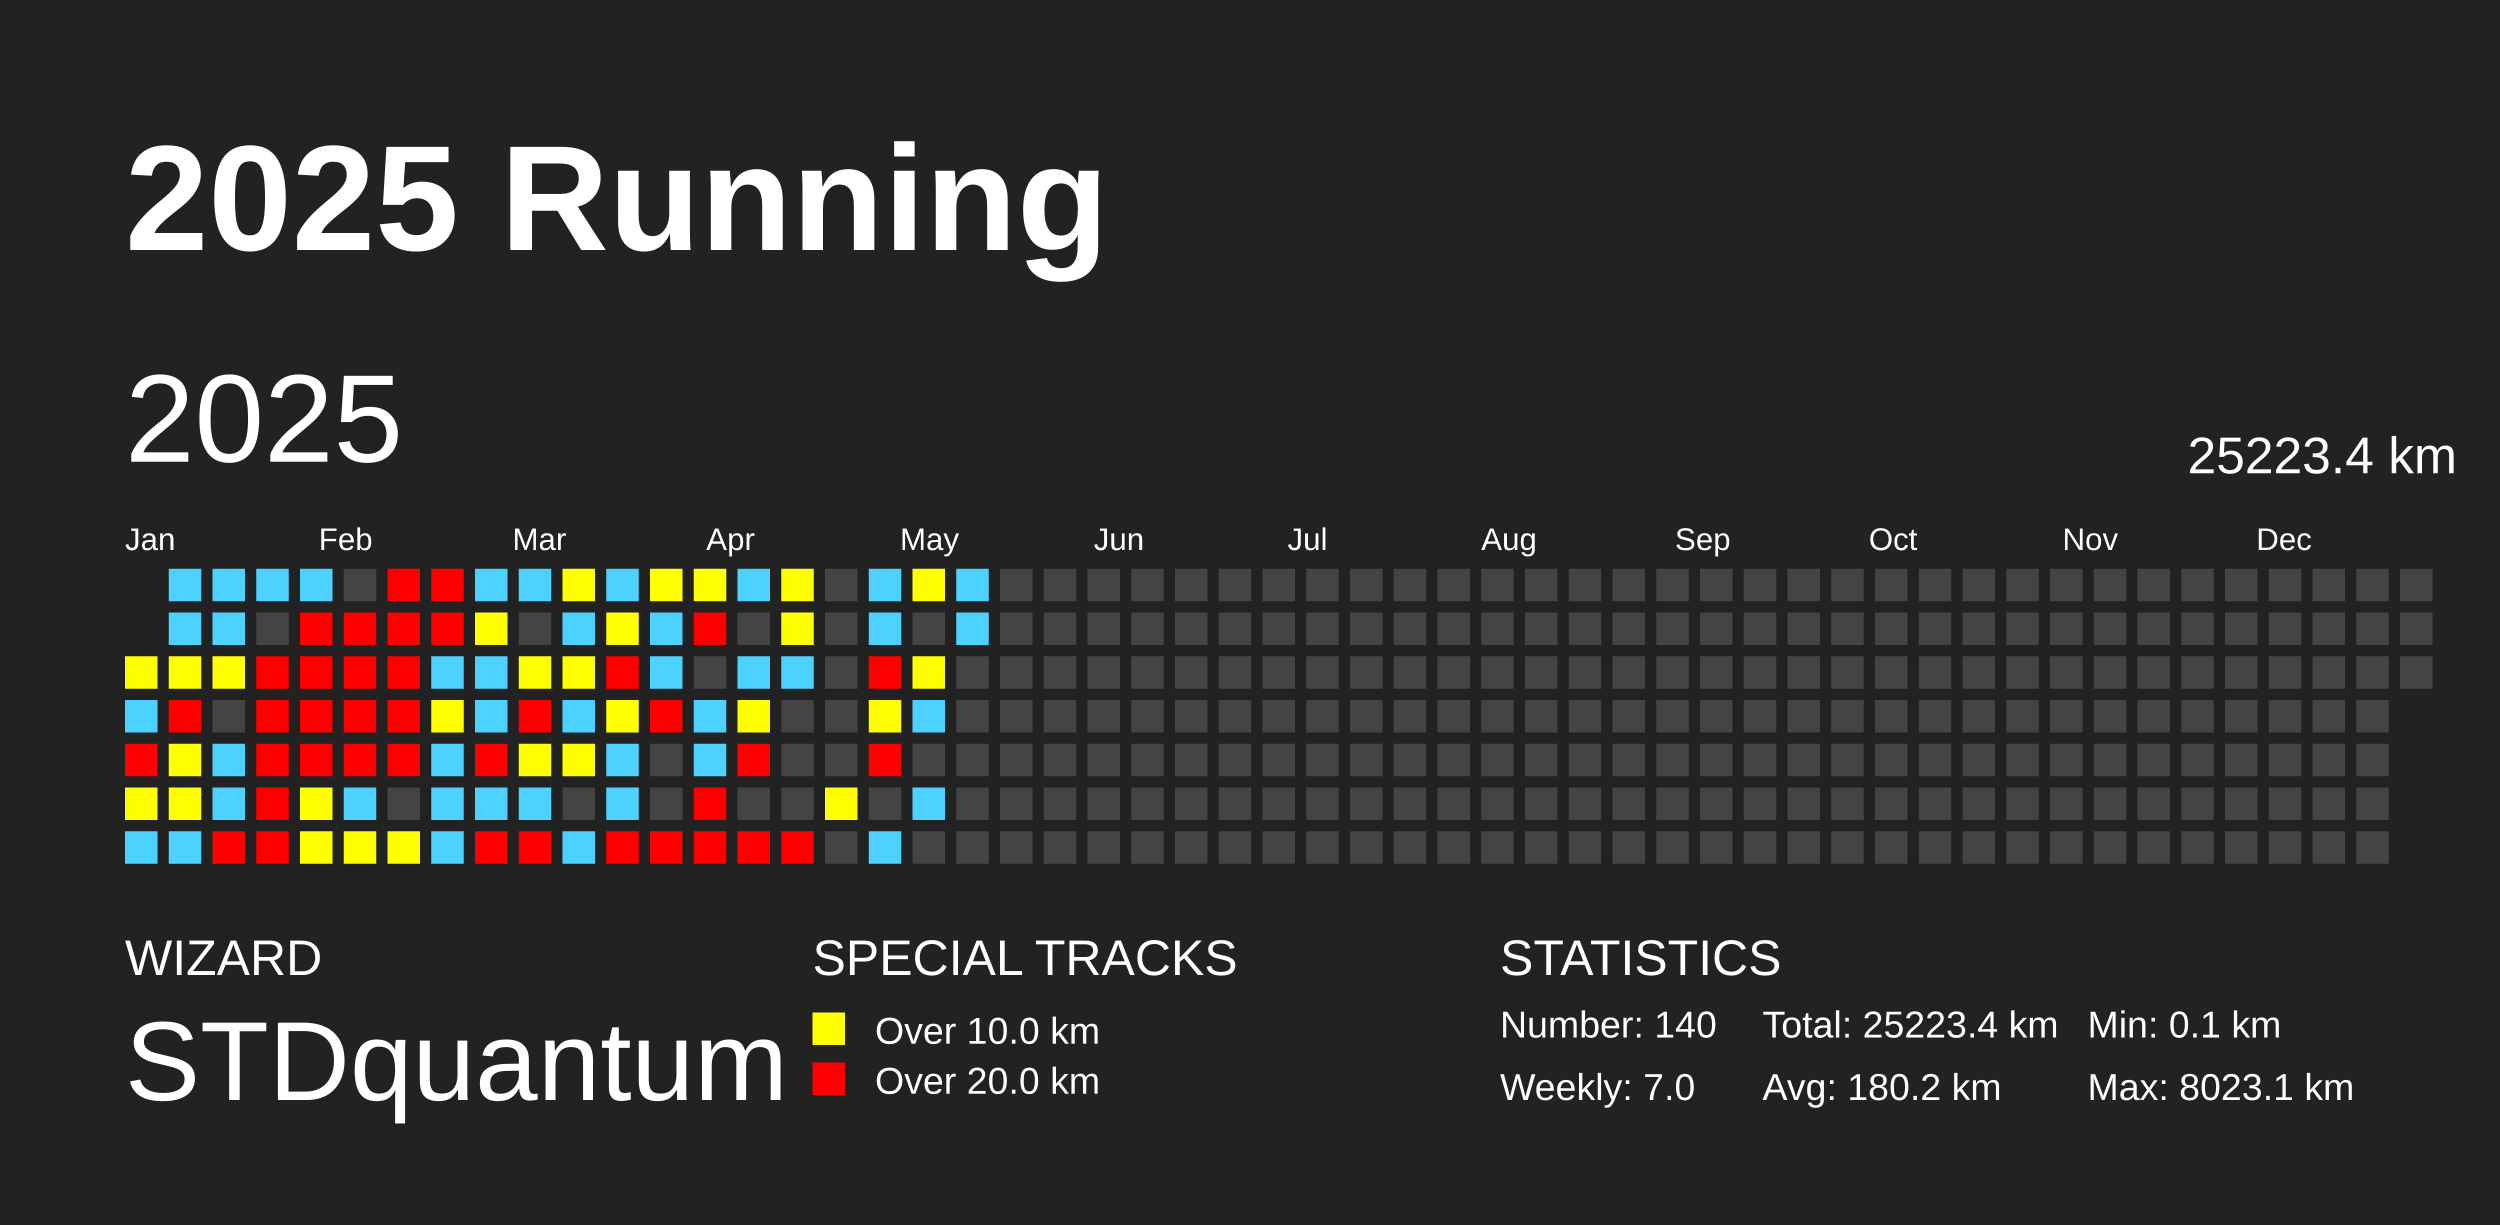
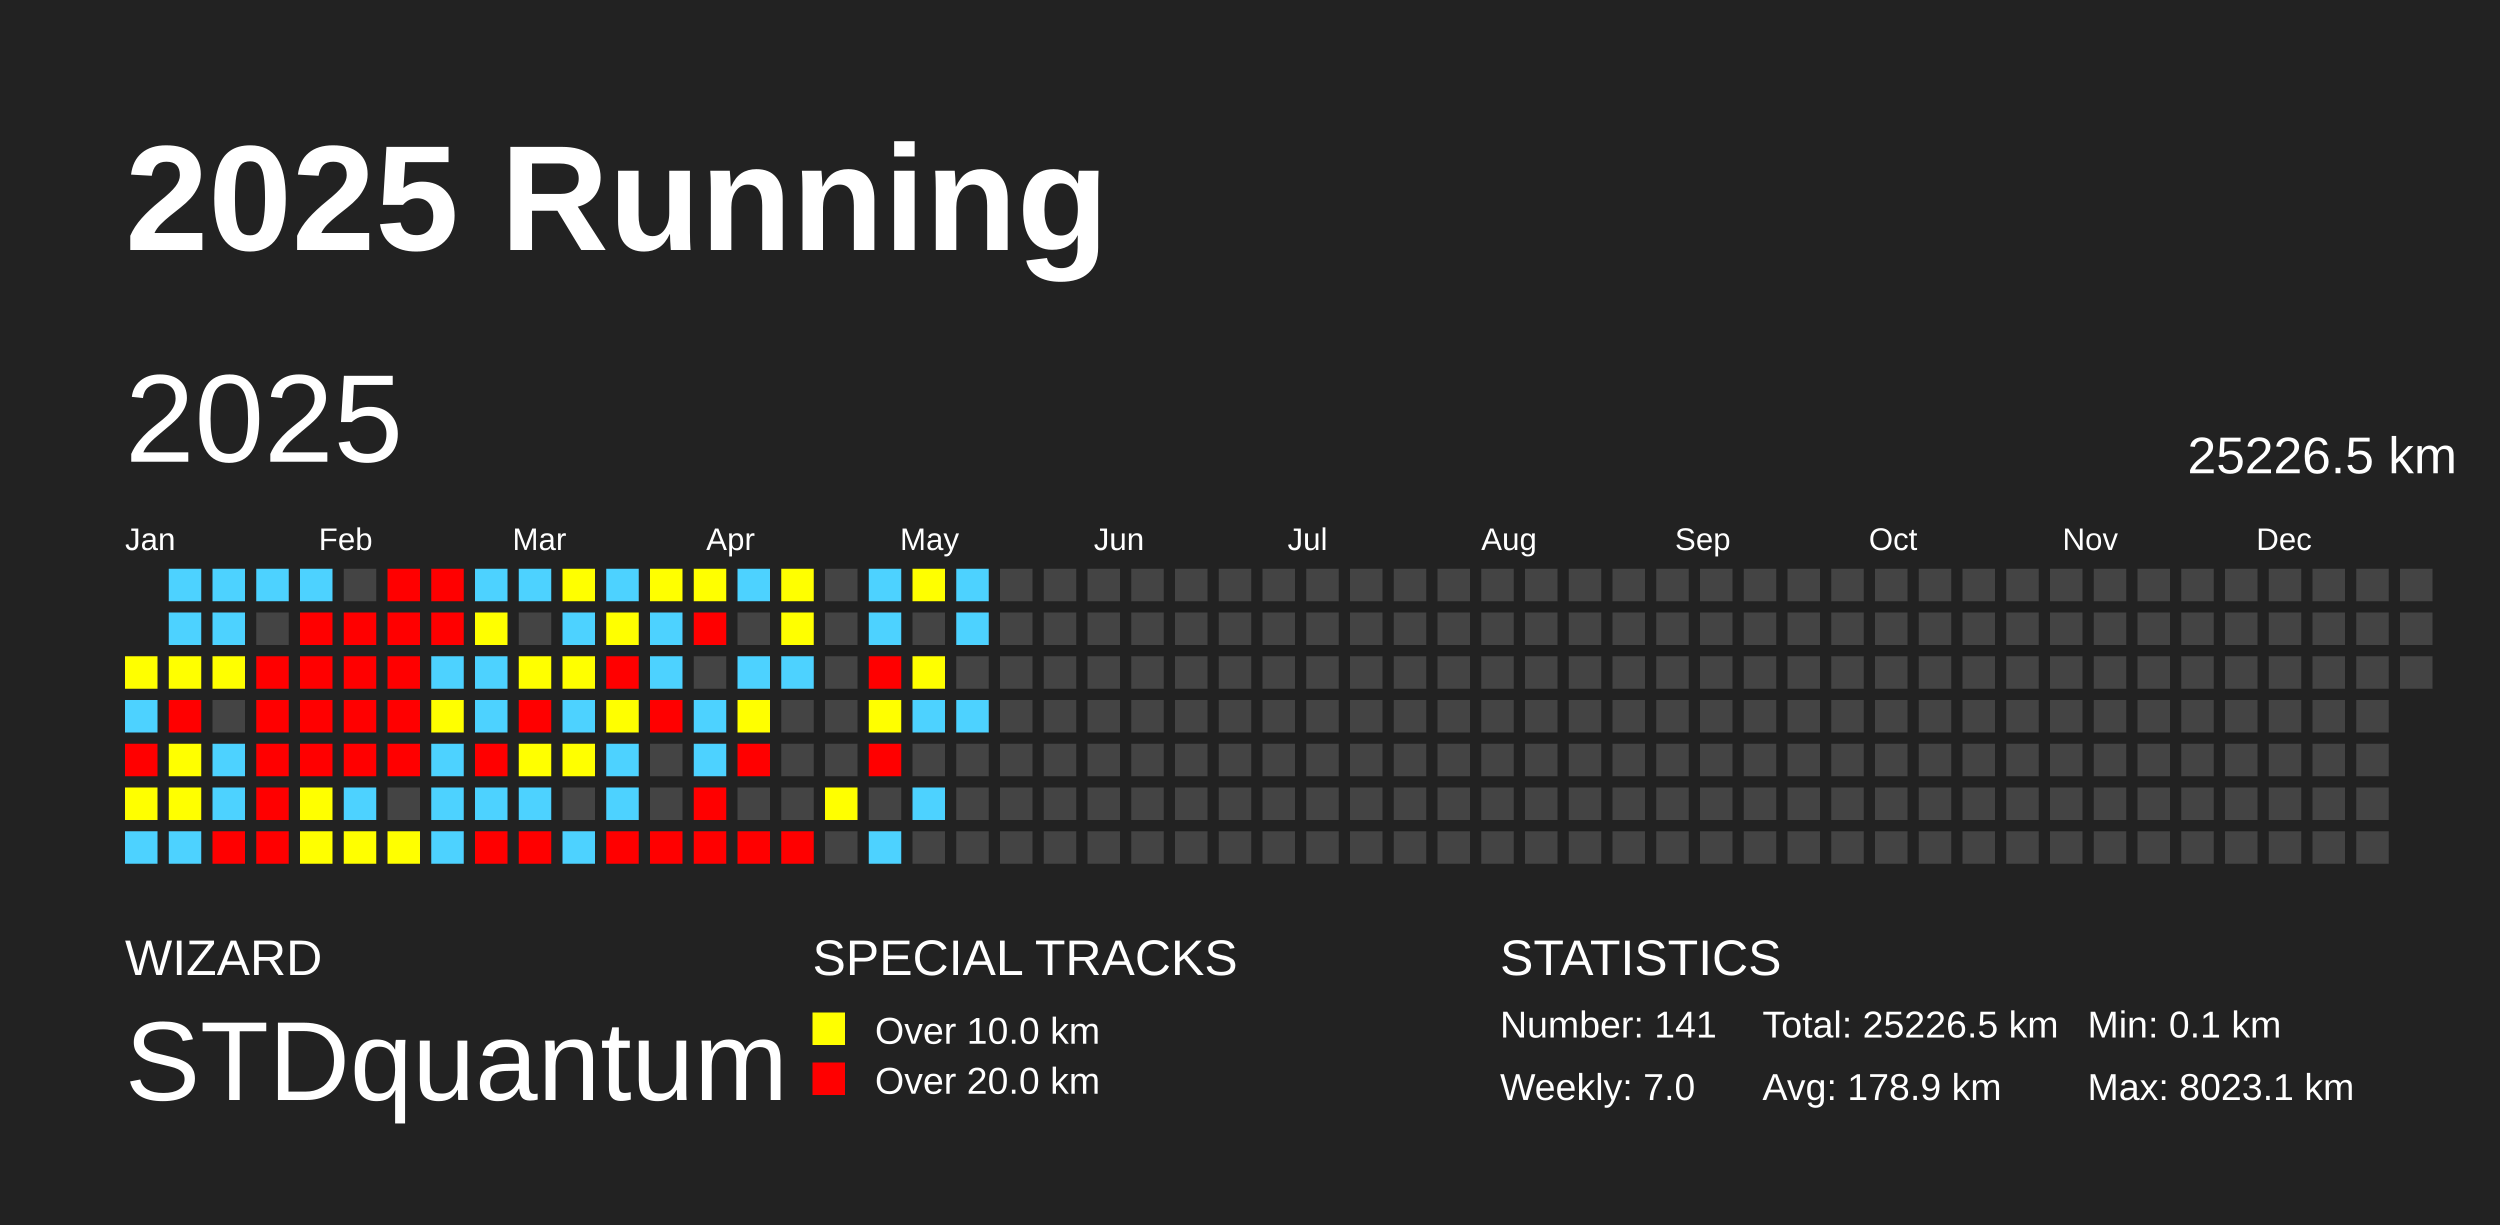
<svg xmlns="http://www.w3.org/2000/svg" baseProfile="full" height="98mm" version="1.1" viewBox="0,0,200,98" width="200mm">
  <defs />
  <rect fill="#222222" height="98" width="200" x="0" y="0" />
  <text fill="#FFFFFF" style="font-size:12px; font-family:Arial; font-weight:bold;" x="10" y="20">2025 Running</text>
  <text fill="#FFFFFF" style="font-size:4px; font-family:Arial" x="10" y="78">WIZARD</text>
  <text fill="#FFFFFF" style="font-size:9px; font-family:Arial" x="10" y="88">STDquantum</text>
  <text fill="#FFFFFF" style="font-size:4px; font-family:Arial" x="65" y="78">SPECIAL TRACKS</text>
  <rect fill="yellow" height="2.6" width="2.6" x="65" y="81" />
  <text fill="#FFFFFF" style="font-size:3px; font-family:Arial" x="70" y="83.5">Over 10.0 km</text>
  <rect fill="red" height="2.6" width="2.6" x="65" y="85" />
  <text fill="#FFFFFF" style="font-size:3px; font-family:Arial" x="70" y="87.5">Over 20.0 km</text>
  <text fill="#FFFFFF" style="font-size:4px; font-family:Arial" x="120" y="78">STATISTICS</text>
-   <text fill="#FFFFFF" style="font-size:3px; font-family:Arial" x="120" y="83">Number: 140</text>
+   <text fill="#FFFFFF" style="font-size:3px; font-family:Arial" x="120" y="83">Number: 141</text>
  <text fill="#FFFFFF" style="font-size:3px; font-family:Arial" x="120" y="88">Weekly: 7.0</text>
-   <text fill="#FFFFFF" style="font-size:3px; font-family:Arial" x="141" y="83">Total: 25223.4 km</text>
-   <text fill="#FFFFFF" style="font-size:3px; font-family:Arial" x="141" y="88">Avg: 180.2 km</text>
+   <text fill="#FFFFFF" style="font-size:3px; font-family:Arial" x="141" y="83">Total: 25226.5 km</text>
+   <text fill="#FFFFFF" style="font-size:3px; font-family:Arial" x="141" y="88">Avg: 178.9 km</text>
  <text fill="#FFFFFF" style="font-size:3px; font-family:Arial" x="167" y="83">Min: 0.1 km</text>
  <text fill="#FFFFFF" style="font-size:3px; font-family:Arial" x="167" y="88">Max: 8023.1 km</text>
  <text dominant-baseline="hanging" fill="#FFFFFF" style="font-size:10.0px; font-family:Arial;" x="10" y="30">2025</text>
-   <text dominant-baseline="hanging" fill="#FFFFFF" style="font-size:4.125px; font-family:Arial;" x="175" y="35">25223.4 km</text>
+   <text dominant-baseline="hanging" fill="#FFFFFF" style="font-size:4.125px; font-family:Arial;" x="175" y="35">25226.5 km</text>
  <text fill="#FFFFFF" style="font-size:2.5px; font-family:Arial" x="10.0" y="44">Jan</text>
  <text fill="#FFFFFF" style="font-size:2.5px; font-family:Arial" x="25.5" y="44">Feb</text>
  <text fill="#FFFFFF" style="font-size:2.5px; font-family:Arial" x="41.0" y="44">Mar</text>
  <text fill="#FFFFFF" style="font-size:2.5px; font-family:Arial" x="56.5" y="44">Apr</text>
  <text fill="#FFFFFF" style="font-size:2.5px; font-family:Arial" x="72.0" y="44">May</text>
  <text fill="#FFFFFF" style="font-size:2.5px; font-family:Arial" x="87.5" y="44">Jun</text>
  <text fill="#FFFFFF" style="font-size:2.5px; font-family:Arial" x="103.0" y="44">Jul</text>
  <text fill="#FFFFFF" style="font-size:2.5px; font-family:Arial" x="118.5" y="44">Aug</text>
  <text fill="#FFFFFF" style="font-size:2.5px; font-family:Arial" x="134.0" y="44">Sep</text>
  <text fill="#FFFFFF" style="font-size:2.5px; font-family:Arial" x="149.5" y="44">Oct</text>
  <text fill="#FFFFFF" style="font-size:2.5px; font-family:Arial" x="165.0" y="44">Nov</text>
  <text fill="#FFFFFF" style="font-size:2.5px; font-family:Arial" x="180.5" y="44">Dec</text>
  <rect fill="#ffff00" height="2.6" width="2.6" x="10.0" y="52.5" />
  <rect fill="#4dd2ff" height="2.6" width="2.6" x="10.0" y="56.0" />
  <rect fill="red" height="2.6" width="2.6" x="10.0" y="59.5" />
  <rect fill="#ffff00" height="2.6" width="2.6" x="10.0" y="63.0" />
  <rect fill="#4dd2ff" height="2.6" width="2.6" x="10.0" y="66.5" />
  <rect fill="#4dd2ff" height="2.6" width="2.6" x="13.5" y="45.5" />
  <rect fill="#4dd2ff" height="2.6" width="2.6" x="13.5" y="49.0" />
  <rect fill="#ffff00" height="2.6" width="2.6" x="13.5" y="52.5" />
  <rect fill="red" height="2.6" width="2.6" x="13.5" y="56.0" />
  <rect fill="#ffff00" height="2.6" width="2.6" x="13.5" y="59.5" />
  <rect fill="#ffff00" height="2.6" width="2.6" x="13.5" y="63.0" />
  <rect fill="#4dd2ff" height="2.6" width="2.6" x="13.5" y="66.5" />
  <rect fill="#4dd2ff" height="2.6" width="2.6" x="17.0" y="45.5" />
  <rect fill="#4dd2ff" height="2.6" width="2.6" x="17.0" y="49.0" />
  <rect fill="#ffff00" height="2.6" width="2.6" x="17.0" y="52.5" />
  <rect fill="#444444" height="2.6" width="2.6" x="17.0" y="56.0" />
  <rect fill="#4dd2ff" height="2.6" width="2.6" x="17.0" y="59.5" />
  <rect fill="#4dd2ff" height="2.6" width="2.6" x="17.0" y="63.0" />
  <rect fill="red" height="2.6" width="2.6" x="17.0" y="66.5" />
  <rect fill="#4dd2ff" height="2.6" width="2.6" x="20.5" y="45.5" />
  <rect fill="#444444" height="2.6" width="2.6" x="20.5" y="49.0" />
  <rect fill="red" height="2.6" width="2.6" x="20.5" y="52.5" />
  <rect fill="red" height="2.6" width="2.6" x="20.5" y="56.0" />
  <rect fill="red" height="2.6" width="2.6" x="20.5" y="59.5" />
  <rect fill="red" height="2.6" width="2.6" x="20.5" y="63.0" />
  <rect fill="red" height="2.6" width="2.6" x="20.5" y="66.5" />
  <rect fill="#4dd2ff" height="2.6" width="2.6" x="24.0" y="45.5" />
  <rect fill="red" height="2.6" width="2.6" x="24.0" y="49.0" />
  <rect fill="red" height="2.6" width="2.6" x="24.0" y="52.5" />
  <rect fill="red" height="2.6" width="2.6" x="24.0" y="56.0" />
  <rect fill="red" height="2.6" width="2.6" x="24.0" y="59.5" />
  <rect fill="#ffff00" height="2.6" width="2.6" x="24.0" y="63.0" />
  <rect fill="#ffff00" height="2.6" width="2.6" x="24.0" y="66.5" />
  <rect fill="#444444" height="2.6" width="2.6" x="27.5" y="45.5" />
  <rect fill="red" height="2.6" width="2.6" x="27.5" y="49.0" />
  <rect fill="red" height="2.6" width="2.6" x="27.5" y="52.5" />
  <rect fill="red" height="2.6" width="2.6" x="27.5" y="56.0" />
  <rect fill="red" height="2.6" width="2.6" x="27.5" y="59.5" />
  <rect fill="#4dd2ff" height="2.6" width="2.6" x="27.5" y="63.0" />
  <rect fill="#ffff00" height="2.6" width="2.6" x="27.5" y="66.5" />
  <rect fill="red" height="2.6" width="2.6" x="31.0" y="45.5" />
  <rect fill="red" height="2.6" width="2.6" x="31.0" y="49.0" />
  <rect fill="red" height="2.6" width="2.6" x="31.0" y="52.5" />
  <rect fill="red" height="2.6" width="2.6" x="31.0" y="56.0" />
  <rect fill="red" height="2.6" width="2.6" x="31.0" y="59.5" />
  <rect fill="#444444" height="2.6" width="2.6" x="31.0" y="63.0" />
  <rect fill="#ffff00" height="2.6" width="2.6" x="31.0" y="66.5" />
  <rect fill="red" height="2.6" width="2.6" x="34.5" y="45.5" />
  <rect fill="red" height="2.6" width="2.6" x="34.5" y="49.0" />
  <rect fill="#4dd2ff" height="2.6" width="2.6" x="34.5" y="52.5" />
  <rect fill="#ffff00" height="2.6" width="2.6" x="34.5" y="56.0" />
  <rect fill="#4dd2ff" height="2.6" width="2.6" x="34.5" y="59.5" />
  <rect fill="#4dd2ff" height="2.6" width="2.6" x="34.5" y="63.0" />
  <rect fill="#4dd2ff" height="2.6" width="2.6" x="34.5" y="66.5" />
  <rect fill="#4dd2ff" height="2.6" width="2.6" x="38.0" y="45.5" />
  <rect fill="#ffff00" height="2.6" width="2.6" x="38.0" y="49.0" />
  <rect fill="#4dd2ff" height="2.6" width="2.6" x="38.0" y="52.5" />
  <rect fill="#4dd2ff" height="2.6" width="2.6" x="38.0" y="56.0" />
  <rect fill="red" height="2.6" width="2.6" x="38.0" y="59.5" />
  <rect fill="#4dd2ff" height="2.6" width="2.6" x="38.0" y="63.0" />
  <rect fill="red" height="2.6" width="2.6" x="38.0" y="66.5" />
  <rect fill="#4dd2ff" height="2.6" width="2.6" x="41.5" y="45.5" />
  <rect fill="#444444" height="2.6" width="2.6" x="41.5" y="49.0" />
  <rect fill="#ffff00" height="2.6" width="2.6" x="41.5" y="52.5" />
  <rect fill="red" height="2.6" width="2.6" x="41.5" y="56.0" />
  <rect fill="#ffff00" height="2.6" width="2.6" x="41.5" y="59.5" />
  <rect fill="#4dd2ff" height="2.6" width="2.6" x="41.5" y="63.0" />
  <rect fill="red" height="2.6" width="2.6" x="41.5" y="66.5" />
  <rect fill="#ffff00" height="2.6" width="2.6" x="45.0" y="45.5" />
  <rect fill="#4dd2ff" height="2.6" width="2.6" x="45.0" y="49.0" />
  <rect fill="#ffff00" height="2.6" width="2.6" x="45.0" y="52.5" />
  <rect fill="#4dd2ff" height="2.6" width="2.6" x="45.0" y="56.0" />
  <rect fill="#ffff00" height="2.6" width="2.6" x="45.0" y="59.5" />
  <rect fill="#444444" height="2.6" width="2.6" x="45.0" y="63.0" />
  <rect fill="#4dd2ff" height="2.6" width="2.6" x="45.0" y="66.5" />
  <rect fill="#4dd2ff" height="2.6" width="2.6" x="48.5" y="45.5" />
  <rect fill="#ffff00" height="2.6" width="2.6" x="48.5" y="49.0" />
  <rect fill="red" height="2.6" width="2.6" x="48.5" y="52.5" />
  <rect fill="#ffff00" height="2.6" width="2.6" x="48.5" y="56.0" />
  <rect fill="#4dd2ff" height="2.6" width="2.6" x="48.5" y="59.5" />
  <rect fill="#4dd2ff" height="2.6" width="2.6" x="48.5" y="63.0" />
  <rect fill="red" height="2.6" width="2.6" x="48.5" y="66.5" />
  <rect fill="#ffff00" height="2.6" width="2.6" x="52.0" y="45.5" />
  <rect fill="#4dd2ff" height="2.6" width="2.6" x="52.0" y="49.0" />
  <rect fill="#4dd2ff" height="2.6" width="2.6" x="52.0" y="52.5" />
  <rect fill="red" height="2.6" width="2.6" x="52.0" y="56.0" />
  <rect fill="#444444" height="2.6" width="2.6" x="52.0" y="59.5" />
  <rect fill="#444444" height="2.6" width="2.6" x="52.0" y="63.0" />
  <rect fill="red" height="2.6" width="2.6" x="52.0" y="66.5" />
  <rect fill="#ffff00" height="2.6" width="2.6" x="55.5" y="45.5" />
  <rect fill="red" height="2.6" width="2.6" x="55.5" y="49.0" />
  <rect fill="#444444" height="2.6" width="2.6" x="55.5" y="52.5" />
  <rect fill="#4dd2ff" height="2.6" width="2.6" x="55.5" y="56.0" />
  <rect fill="#4dd2ff" height="2.6" width="2.6" x="55.5" y="59.5" />
  <rect fill="red" height="2.6" width="2.6" x="55.5" y="63.0" />
  <rect fill="red" height="2.6" width="2.6" x="55.5" y="66.5" />
  <rect fill="#4dd2ff" height="2.6" width="2.6" x="59.0" y="45.5" />
  <rect fill="#444444" height="2.6" width="2.6" x="59.0" y="49.0" />
  <rect fill="#4dd2ff" height="2.6" width="2.6" x="59.0" y="52.5" />
  <rect fill="#ffff00" height="2.6" width="2.6" x="59.0" y="56.0" />
  <rect fill="red" height="2.6" width="2.6" x="59.0" y="59.5" />
  <rect fill="#444444" height="2.6" width="2.6" x="59.0" y="63.0" />
  <rect fill="red" height="2.6" width="2.6" x="59.0" y="66.5" />
  <rect fill="#ffff00" height="2.6" width="2.6" x="62.5" y="45.5" />
  <rect fill="#ffff00" height="2.6" width="2.6" x="62.5" y="49.0" />
  <rect fill="#4dd2ff" height="2.6" width="2.6" x="62.5" y="52.5" />
  <rect fill="#444444" height="2.6" width="2.6" x="62.5" y="56.0" />
  <rect fill="#444444" height="2.6" width="2.6" x="62.5" y="59.5" />
  <rect fill="#444444" height="2.6" width="2.6" x="62.5" y="63.0" />
  <rect fill="red" height="2.6" width="2.6" x="62.5" y="66.5" />
  <rect fill="#444444" height="2.6" width="2.6" x="66.0" y="45.5" />
  <rect fill="#444444" height="2.6" width="2.6" x="66.0" y="49.0" />
  <rect fill="#444444" height="2.6" width="2.6" x="66.0" y="52.5" />
  <rect fill="#444444" height="2.6" width="2.6" x="66.0" y="56.0" />
  <rect fill="#444444" height="2.6" width="2.6" x="66.0" y="59.5" />
  <rect fill="#ffff00" height="2.6" width="2.6" x="66.0" y="63.0" />
  <rect fill="#444444" height="2.6" width="2.6" x="66.0" y="66.5" />
  <rect fill="#4dd2ff" height="2.6" width="2.6" x="69.5" y="45.5" />
  <rect fill="#4dd2ff" height="2.6" width="2.6" x="69.5" y="49.0" />
  <rect fill="red" height="2.6" width="2.6" x="69.5" y="52.5" />
  <rect fill="#ffff00" height="2.6" width="2.6" x="69.5" y="56.0" />
  <rect fill="red" height="2.6" width="2.6" x="69.5" y="59.5" />
  <rect fill="#444444" height="2.6" width="2.6" x="69.5" y="63.0" />
  <rect fill="#4dd2ff" height="2.6" width="2.6" x="69.5" y="66.5" />
  <rect fill="#ffff00" height="2.6" width="2.6" x="73.0" y="45.5" />
  <rect fill="#444444" height="2.6" width="2.6" x="73.0" y="49.0" />
  <rect fill="#ffff00" height="2.6" width="2.6" x="73.0" y="52.5" />
  <rect fill="#4dd2ff" height="2.6" width="2.6" x="73.0" y="56.0" />
  <rect fill="#444444" height="2.6" width="2.6" x="73.0" y="59.5" />
  <rect fill="#4dd2ff" height="2.6" width="2.6" x="73.0" y="63.0" />
  <rect fill="#444444" height="2.6" width="2.6" x="73.0" y="66.5" />
  <rect fill="#4dd2ff" height="2.6" width="2.6" x="76.5" y="45.5" />
  <rect fill="#4dd2ff" height="2.6" width="2.6" x="76.5" y="49.0" />
  <rect fill="#444444" height="2.6" width="2.6" x="76.5" y="52.5" />
-   <rect fill="#444444" height="2.6" width="2.6" x="76.5" y="56.0" />
+   <rect fill="#4dd2ff" height="2.6" width="2.6" x="76.5" y="56.0" />
  <rect fill="#444444" height="2.6" width="2.6" x="76.5" y="59.5" />
  <rect fill="#444444" height="2.6" width="2.6" x="76.5" y="63.0" />
  <rect fill="#444444" height="2.6" width="2.6" x="76.5" y="66.5" />
  <rect fill="#444444" height="2.6" width="2.6" x="80.0" y="45.5" />
  <rect fill="#444444" height="2.6" width="2.6" x="80.0" y="49.0" />
  <rect fill="#444444" height="2.6" width="2.6" x="80.0" y="52.5" />
  <rect fill="#444444" height="2.6" width="2.6" x="80.0" y="56.0" />
  <rect fill="#444444" height="2.6" width="2.6" x="80.0" y="59.5" />
  <rect fill="#444444" height="2.6" width="2.6" x="80.0" y="63.0" />
  <rect fill="#444444" height="2.6" width="2.6" x="80.0" y="66.5" />
  <rect fill="#444444" height="2.6" width="2.6" x="83.5" y="45.5" />
  <rect fill="#444444" height="2.6" width="2.6" x="83.5" y="49.0" />
  <rect fill="#444444" height="2.6" width="2.6" x="83.5" y="52.5" />
  <rect fill="#444444" height="2.6" width="2.6" x="83.5" y="56.0" />
  <rect fill="#444444" height="2.6" width="2.6" x="83.5" y="59.5" />
  <rect fill="#444444" height="2.6" width="2.6" x="83.5" y="63.0" />
  <rect fill="#444444" height="2.6" width="2.6" x="83.5" y="66.5" />
  <rect fill="#444444" height="2.6" width="2.6" x="87.0" y="45.5" />
  <rect fill="#444444" height="2.6" width="2.6" x="87.0" y="49.0" />
  <rect fill="#444444" height="2.6" width="2.6" x="87.0" y="52.5" />
  <rect fill="#444444" height="2.6" width="2.6" x="87.0" y="56.0" />
  <rect fill="#444444" height="2.6" width="2.6" x="87.0" y="59.5" />
  <rect fill="#444444" height="2.6" width="2.6" x="87.0" y="63.0" />
  <rect fill="#444444" height="2.6" width="2.6" x="87.0" y="66.5" />
  <rect fill="#444444" height="2.6" width="2.6" x="90.5" y="45.5" />
  <rect fill="#444444" height="2.6" width="2.6" x="90.5" y="49.0" />
  <rect fill="#444444" height="2.6" width="2.6" x="90.5" y="52.5" />
  <rect fill="#444444" height="2.6" width="2.6" x="90.5" y="56.0" />
  <rect fill="#444444" height="2.6" width="2.6" x="90.5" y="59.5" />
  <rect fill="#444444" height="2.6" width="2.6" x="90.5" y="63.0" />
  <rect fill="#444444" height="2.6" width="2.6" x="90.5" y="66.5" />
  <rect fill="#444444" height="2.6" width="2.6" x="94.0" y="45.5" />
  <rect fill="#444444" height="2.6" width="2.6" x="94.0" y="49.0" />
  <rect fill="#444444" height="2.6" width="2.6" x="94.0" y="52.5" />
  <rect fill="#444444" height="2.6" width="2.6" x="94.0" y="56.0" />
  <rect fill="#444444" height="2.6" width="2.6" x="94.0" y="59.5" />
  <rect fill="#444444" height="2.6" width="2.6" x="94.0" y="63.0" />
  <rect fill="#444444" height="2.6" width="2.6" x="94.0" y="66.5" />
  <rect fill="#444444" height="2.6" width="2.6" x="97.5" y="45.5" />
  <rect fill="#444444" height="2.6" width="2.6" x="97.5" y="49.0" />
  <rect fill="#444444" height="2.6" width="2.6" x="97.5" y="52.5" />
  <rect fill="#444444" height="2.6" width="2.6" x="97.5" y="56.0" />
  <rect fill="#444444" height="2.6" width="2.6" x="97.5" y="59.5" />
  <rect fill="#444444" height="2.6" width="2.6" x="97.5" y="63.0" />
  <rect fill="#444444" height="2.6" width="2.6" x="97.5" y="66.5" />
  <rect fill="#444444" height="2.6" width="2.6" x="101.0" y="45.5" />
  <rect fill="#444444" height="2.6" width="2.6" x="101.0" y="49.0" />
  <rect fill="#444444" height="2.6" width="2.6" x="101.0" y="52.5" />
  <rect fill="#444444" height="2.6" width="2.6" x="101.0" y="56.0" />
  <rect fill="#444444" height="2.6" width="2.6" x="101.0" y="59.5" />
  <rect fill="#444444" height="2.6" width="2.6" x="101.0" y="63.0" />
  <rect fill="#444444" height="2.6" width="2.6" x="101.0" y="66.5" />
  <rect fill="#444444" height="2.6" width="2.6" x="104.5" y="45.5" />
  <rect fill="#444444" height="2.6" width="2.6" x="104.5" y="49.0" />
  <rect fill="#444444" height="2.6" width="2.6" x="104.5" y="52.5" />
  <rect fill="#444444" height="2.6" width="2.6" x="104.5" y="56.0" />
  <rect fill="#444444" height="2.6" width="2.6" x="104.5" y="59.5" />
  <rect fill="#444444" height="2.6" width="2.6" x="104.5" y="63.0" />
  <rect fill="#444444" height="2.6" width="2.6" x="104.5" y="66.5" />
  <rect fill="#444444" height="2.6" width="2.6" x="108.0" y="45.5" />
  <rect fill="#444444" height="2.6" width="2.6" x="108.0" y="49.0" />
  <rect fill="#444444" height="2.6" width="2.6" x="108.0" y="52.5" />
  <rect fill="#444444" height="2.6" width="2.6" x="108.0" y="56.0" />
  <rect fill="#444444" height="2.6" width="2.6" x="108.0" y="59.5" />
  <rect fill="#444444" height="2.6" width="2.6" x="108.0" y="63.0" />
  <rect fill="#444444" height="2.6" width="2.6" x="108.0" y="66.5" />
  <rect fill="#444444" height="2.6" width="2.6" x="111.5" y="45.5" />
  <rect fill="#444444" height="2.6" width="2.6" x="111.5" y="49.0" />
  <rect fill="#444444" height="2.6" width="2.6" x="111.5" y="52.5" />
  <rect fill="#444444" height="2.6" width="2.6" x="111.5" y="56.0" />
  <rect fill="#444444" height="2.6" width="2.6" x="111.5" y="59.5" />
  <rect fill="#444444" height="2.6" width="2.6" x="111.5" y="63.0" />
  <rect fill="#444444" height="2.6" width="2.6" x="111.5" y="66.5" />
  <rect fill="#444444" height="2.6" width="2.6" x="115.0" y="45.5" />
  <rect fill="#444444" height="2.6" width="2.6" x="115.0" y="49.0" />
  <rect fill="#444444" height="2.6" width="2.6" x="115.0" y="52.5" />
  <rect fill="#444444" height="2.6" width="2.6" x="115.0" y="56.0" />
  <rect fill="#444444" height="2.6" width="2.6" x="115.0" y="59.5" />
  <rect fill="#444444" height="2.6" width="2.6" x="115.0" y="63.0" />
  <rect fill="#444444" height="2.6" width="2.6" x="115.0" y="66.5" />
  <rect fill="#444444" height="2.6" width="2.6" x="118.5" y="45.5" />
  <rect fill="#444444" height="2.6" width="2.6" x="118.5" y="49.0" />
  <rect fill="#444444" height="2.6" width="2.6" x="118.5" y="52.5" />
  <rect fill="#444444" height="2.6" width="2.6" x="118.5" y="56.0" />
  <rect fill="#444444" height="2.6" width="2.6" x="118.5" y="59.5" />
  <rect fill="#444444" height="2.6" width="2.6" x="118.5" y="63.0" />
  <rect fill="#444444" height="2.6" width="2.6" x="118.5" y="66.5" />
  <rect fill="#444444" height="2.6" width="2.6" x="122.0" y="45.5" />
  <rect fill="#444444" height="2.6" width="2.6" x="122.0" y="49.0" />
  <rect fill="#444444" height="2.6" width="2.6" x="122.0" y="52.5" />
  <rect fill="#444444" height="2.6" width="2.6" x="122.0" y="56.0" />
  <rect fill="#444444" height="2.6" width="2.6" x="122.0" y="59.5" />
  <rect fill="#444444" height="2.6" width="2.6" x="122.0" y="63.0" />
  <rect fill="#444444" height="2.6" width="2.6" x="122.0" y="66.5" />
  <rect fill="#444444" height="2.6" width="2.6" x="125.5" y="45.5" />
  <rect fill="#444444" height="2.6" width="2.6" x="125.5" y="49.0" />
  <rect fill="#444444" height="2.6" width="2.6" x="125.5" y="52.5" />
  <rect fill="#444444" height="2.6" width="2.6" x="125.5" y="56.0" />
  <rect fill="#444444" height="2.6" width="2.6" x="125.5" y="59.5" />
  <rect fill="#444444" height="2.6" width="2.6" x="125.5" y="63.0" />
  <rect fill="#444444" height="2.6" width="2.6" x="125.5" y="66.5" />
  <rect fill="#444444" height="2.6" width="2.6" x="129.0" y="45.5" />
  <rect fill="#444444" height="2.6" width="2.6" x="129.0" y="49.0" />
  <rect fill="#444444" height="2.6" width="2.6" x="129.0" y="52.5" />
  <rect fill="#444444" height="2.6" width="2.6" x="129.0" y="56.0" />
  <rect fill="#444444" height="2.6" width="2.6" x="129.0" y="59.5" />
  <rect fill="#444444" height="2.6" width="2.6" x="129.0" y="63.0" />
  <rect fill="#444444" height="2.6" width="2.6" x="129.0" y="66.5" />
  <rect fill="#444444" height="2.6" width="2.6" x="132.5" y="45.5" />
  <rect fill="#444444" height="2.6" width="2.6" x="132.5" y="49.0" />
  <rect fill="#444444" height="2.6" width="2.6" x="132.5" y="52.5" />
  <rect fill="#444444" height="2.6" width="2.6" x="132.5" y="56.0" />
  <rect fill="#444444" height="2.6" width="2.6" x="132.5" y="59.5" />
  <rect fill="#444444" height="2.6" width="2.6" x="132.5" y="63.0" />
  <rect fill="#444444" height="2.6" width="2.6" x="132.5" y="66.5" />
  <rect fill="#444444" height="2.6" width="2.6" x="136.0" y="45.5" />
  <rect fill="#444444" height="2.6" width="2.6" x="136.0" y="49.0" />
  <rect fill="#444444" height="2.6" width="2.6" x="136.0" y="52.5" />
  <rect fill="#444444" height="2.6" width="2.6" x="136.0" y="56.0" />
  <rect fill="#444444" height="2.6" width="2.6" x="136.0" y="59.5" />
  <rect fill="#444444" height="2.6" width="2.6" x="136.0" y="63.0" />
  <rect fill="#444444" height="2.6" width="2.6" x="136.0" y="66.5" />
  <rect fill="#444444" height="2.6" width="2.6" x="139.5" y="45.5" />
  <rect fill="#444444" height="2.6" width="2.6" x="139.5" y="49.0" />
  <rect fill="#444444" height="2.6" width="2.6" x="139.5" y="52.5" />
  <rect fill="#444444" height="2.6" width="2.6" x="139.5" y="56.0" />
  <rect fill="#444444" height="2.6" width="2.6" x="139.5" y="59.5" />
  <rect fill="#444444" height="2.6" width="2.6" x="139.5" y="63.0" />
  <rect fill="#444444" height="2.6" width="2.6" x="139.5" y="66.5" />
  <rect fill="#444444" height="2.6" width="2.6" x="143.0" y="45.5" />
  <rect fill="#444444" height="2.6" width="2.6" x="143.0" y="49.0" />
  <rect fill="#444444" height="2.6" width="2.6" x="143.0" y="52.5" />
  <rect fill="#444444" height="2.6" width="2.6" x="143.0" y="56.0" />
  <rect fill="#444444" height="2.6" width="2.6" x="143.0" y="59.5" />
  <rect fill="#444444" height="2.6" width="2.6" x="143.0" y="63.0" />
  <rect fill="#444444" height="2.6" width="2.6" x="143.0" y="66.5" />
  <rect fill="#444444" height="2.6" width="2.6" x="146.5" y="45.5" />
  <rect fill="#444444" height="2.6" width="2.6" x="146.5" y="49.0" />
  <rect fill="#444444" height="2.6" width="2.6" x="146.5" y="52.5" />
  <rect fill="#444444" height="2.6" width="2.6" x="146.5" y="56.0" />
  <rect fill="#444444" height="2.6" width="2.6" x="146.5" y="59.5" />
  <rect fill="#444444" height="2.6" width="2.6" x="146.5" y="63.0" />
  <rect fill="#444444" height="2.6" width="2.6" x="146.5" y="66.5" />
  <rect fill="#444444" height="2.6" width="2.6" x="150.0" y="45.5" />
  <rect fill="#444444" height="2.6" width="2.6" x="150.0" y="49.0" />
  <rect fill="#444444" height="2.6" width="2.6" x="150.0" y="52.5" />
  <rect fill="#444444" height="2.6" width="2.6" x="150.0" y="56.0" />
  <rect fill="#444444" height="2.6" width="2.6" x="150.0" y="59.5" />
  <rect fill="#444444" height="2.6" width="2.6" x="150.0" y="63.0" />
  <rect fill="#444444" height="2.6" width="2.6" x="150.0" y="66.5" />
  <rect fill="#444444" height="2.6" width="2.6" x="153.5" y="45.5" />
  <rect fill="#444444" height="2.6" width="2.6" x="153.5" y="49.0" />
  <rect fill="#444444" height="2.6" width="2.6" x="153.5" y="52.5" />
  <rect fill="#444444" height="2.6" width="2.6" x="153.5" y="56.0" />
  <rect fill="#444444" height="2.6" width="2.6" x="153.5" y="59.5" />
  <rect fill="#444444" height="2.6" width="2.6" x="153.5" y="63.0" />
  <rect fill="#444444" height="2.6" width="2.6" x="153.5" y="66.5" />
  <rect fill="#444444" height="2.6" width="2.6" x="157.0" y="45.5" />
  <rect fill="#444444" height="2.6" width="2.6" x="157.0" y="49.0" />
  <rect fill="#444444" height="2.6" width="2.6" x="157.0" y="52.5" />
  <rect fill="#444444" height="2.6" width="2.6" x="157.0" y="56.0" />
  <rect fill="#444444" height="2.6" width="2.6" x="157.0" y="59.5" />
  <rect fill="#444444" height="2.6" width="2.6" x="157.0" y="63.0" />
  <rect fill="#444444" height="2.6" width="2.6" x="157.0" y="66.5" />
  <rect fill="#444444" height="2.6" width="2.6" x="160.5" y="45.5" />
  <rect fill="#444444" height="2.6" width="2.6" x="160.5" y="49.0" />
  <rect fill="#444444" height="2.6" width="2.6" x="160.5" y="52.5" />
  <rect fill="#444444" height="2.6" width="2.6" x="160.5" y="56.0" />
  <rect fill="#444444" height="2.6" width="2.6" x="160.5" y="59.5" />
  <rect fill="#444444" height="2.6" width="2.6" x="160.5" y="63.0" />
  <rect fill="#444444" height="2.6" width="2.6" x="160.5" y="66.5" />
  <rect fill="#444444" height="2.6" width="2.6" x="164.0" y="45.5" />
  <rect fill="#444444" height="2.6" width="2.6" x="164.0" y="49.0" />
  <rect fill="#444444" height="2.6" width="2.6" x="164.0" y="52.5" />
  <rect fill="#444444" height="2.6" width="2.6" x="164.0" y="56.0" />
  <rect fill="#444444" height="2.6" width="2.6" x="164.0" y="59.5" />
  <rect fill="#444444" height="2.6" width="2.6" x="164.0" y="63.0" />
  <rect fill="#444444" height="2.6" width="2.6" x="164.0" y="66.5" />
  <rect fill="#444444" height="2.6" width="2.6" x="167.5" y="45.5" />
  <rect fill="#444444" height="2.6" width="2.6" x="167.5" y="49.0" />
  <rect fill="#444444" height="2.6" width="2.6" x="167.5" y="52.5" />
  <rect fill="#444444" height="2.6" width="2.6" x="167.5" y="56.0" />
  <rect fill="#444444" height="2.6" width="2.6" x="167.5" y="59.5" />
  <rect fill="#444444" height="2.6" width="2.6" x="167.5" y="63.0" />
  <rect fill="#444444" height="2.6" width="2.6" x="167.5" y="66.5" />
  <rect fill="#444444" height="2.6" width="2.6" x="171.0" y="45.5" />
  <rect fill="#444444" height="2.6" width="2.6" x="171.0" y="49.0" />
  <rect fill="#444444" height="2.6" width="2.6" x="171.0" y="52.5" />
  <rect fill="#444444" height="2.6" width="2.6" x="171.0" y="56.0" />
  <rect fill="#444444" height="2.6" width="2.6" x="171.0" y="59.5" />
  <rect fill="#444444" height="2.6" width="2.6" x="171.0" y="63.0" />
  <rect fill="#444444" height="2.6" width="2.6" x="171.0" y="66.5" />
  <rect fill="#444444" height="2.6" width="2.6" x="174.5" y="45.5" />
  <rect fill="#444444" height="2.6" width="2.6" x="174.5" y="49.0" />
  <rect fill="#444444" height="2.6" width="2.6" x="174.5" y="52.5" />
  <rect fill="#444444" height="2.6" width="2.6" x="174.5" y="56.0" />
  <rect fill="#444444" height="2.6" width="2.6" x="174.5" y="59.5" />
  <rect fill="#444444" height="2.6" width="2.6" x="174.5" y="63.0" />
  <rect fill="#444444" height="2.6" width="2.6" x="174.5" y="66.5" />
  <rect fill="#444444" height="2.6" width="2.6" x="178.0" y="45.5" />
  <rect fill="#444444" height="2.6" width="2.6" x="178.0" y="49.0" />
  <rect fill="#444444" height="2.6" width="2.6" x="178.0" y="52.5" />
  <rect fill="#444444" height="2.6" width="2.6" x="178.0" y="56.0" />
  <rect fill="#444444" height="2.6" width="2.6" x="178.0" y="59.5" />
  <rect fill="#444444" height="2.6" width="2.6" x="178.0" y="63.0" />
  <rect fill="#444444" height="2.6" width="2.6" x="178.0" y="66.5" />
  <rect fill="#444444" height="2.6" width="2.6" x="181.5" y="45.5" />
  <rect fill="#444444" height="2.6" width="2.6" x="181.5" y="49.0" />
  <rect fill="#444444" height="2.6" width="2.6" x="181.5" y="52.5" />
  <rect fill="#444444" height="2.6" width="2.6" x="181.5" y="56.0" />
  <rect fill="#444444" height="2.6" width="2.6" x="181.5" y="59.5" />
  <rect fill="#444444" height="2.6" width="2.6" x="181.5" y="63.0" />
  <rect fill="#444444" height="2.6" width="2.6" x="181.5" y="66.5" />
  <rect fill="#444444" height="2.6" width="2.6" x="185.0" y="45.5" />
  <rect fill="#444444" height="2.6" width="2.6" x="185.0" y="49.0" />
  <rect fill="#444444" height="2.6" width="2.6" x="185.0" y="52.5" />
  <rect fill="#444444" height="2.6" width="2.6" x="185.0" y="56.0" />
  <rect fill="#444444" height="2.6" width="2.6" x="185.0" y="59.5" />
  <rect fill="#444444" height="2.6" width="2.6" x="185.0" y="63.0" />
  <rect fill="#444444" height="2.6" width="2.6" x="185.0" y="66.5" />
  <rect fill="#444444" height="2.6" width="2.6" x="188.5" y="45.5" />
  <rect fill="#444444" height="2.6" width="2.6" x="188.5" y="49.0" />
  <rect fill="#444444" height="2.6" width="2.6" x="188.5" y="52.5" />
  <rect fill="#444444" height="2.6" width="2.6" x="188.5" y="56.0" />
  <rect fill="#444444" height="2.6" width="2.6" x="188.5" y="59.5" />
  <rect fill="#444444" height="2.6" width="2.6" x="188.5" y="63.0" />
  <rect fill="#444444" height="2.6" width="2.6" x="188.5" y="66.5" />
  <rect fill="#444444" height="2.6" width="2.6" x="192.0" y="45.5" />
  <rect fill="#444444" height="2.6" width="2.6" x="192.0" y="49.0" />
  <rect fill="#444444" height="2.6" width="2.6" x="192.0" y="52.5" />
</svg>
